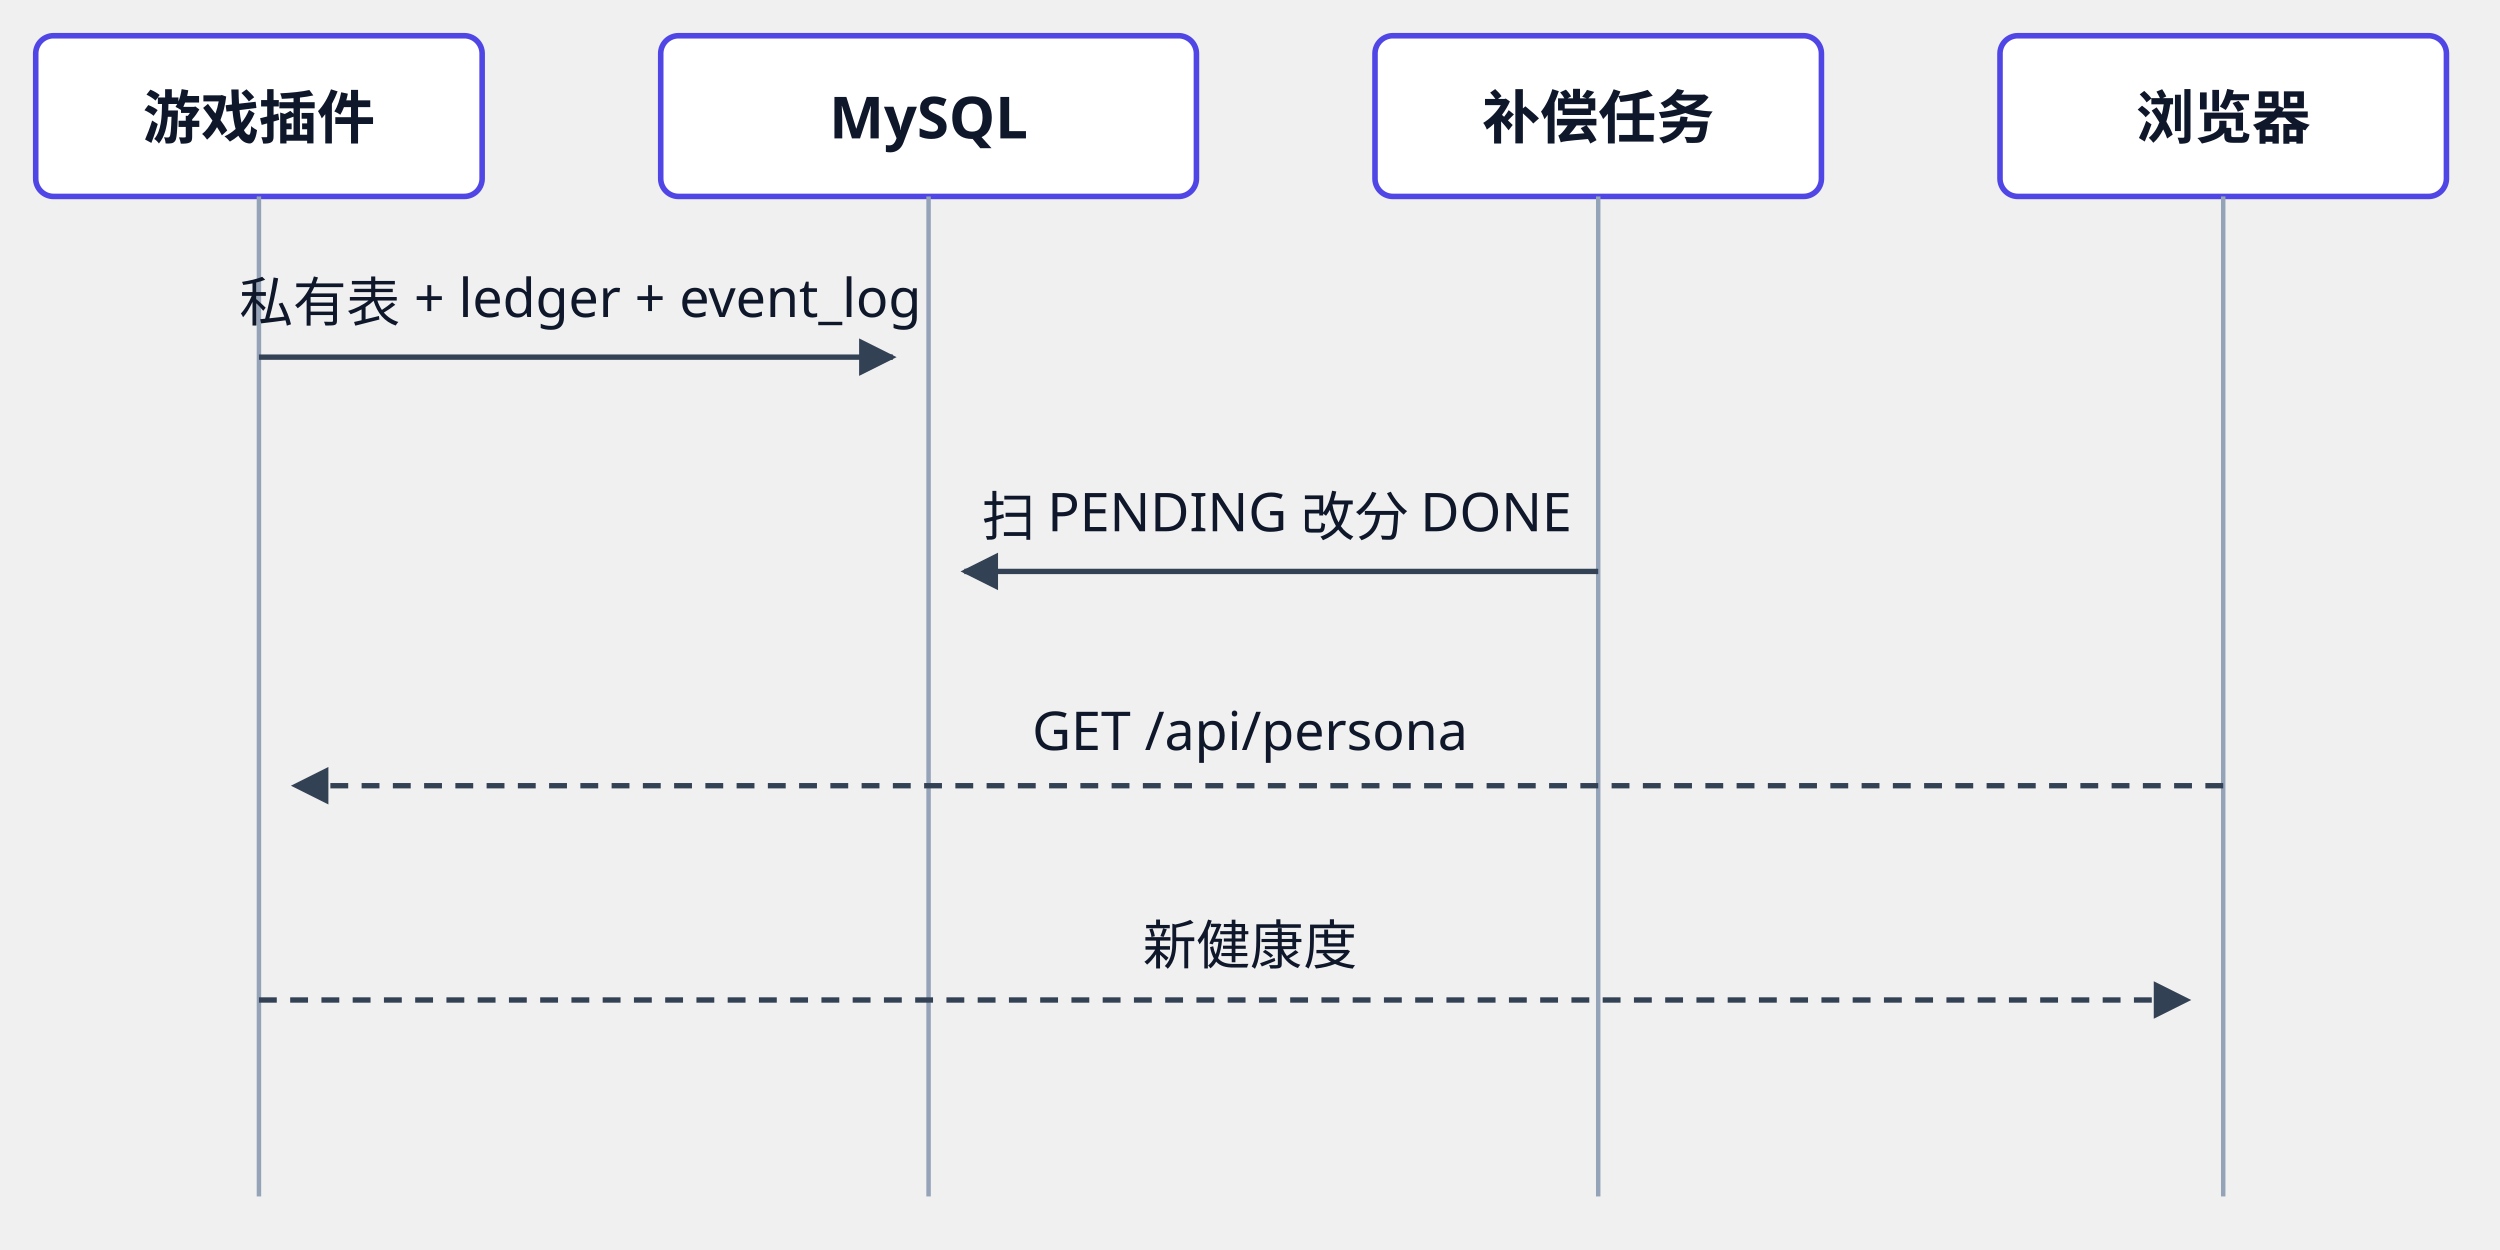
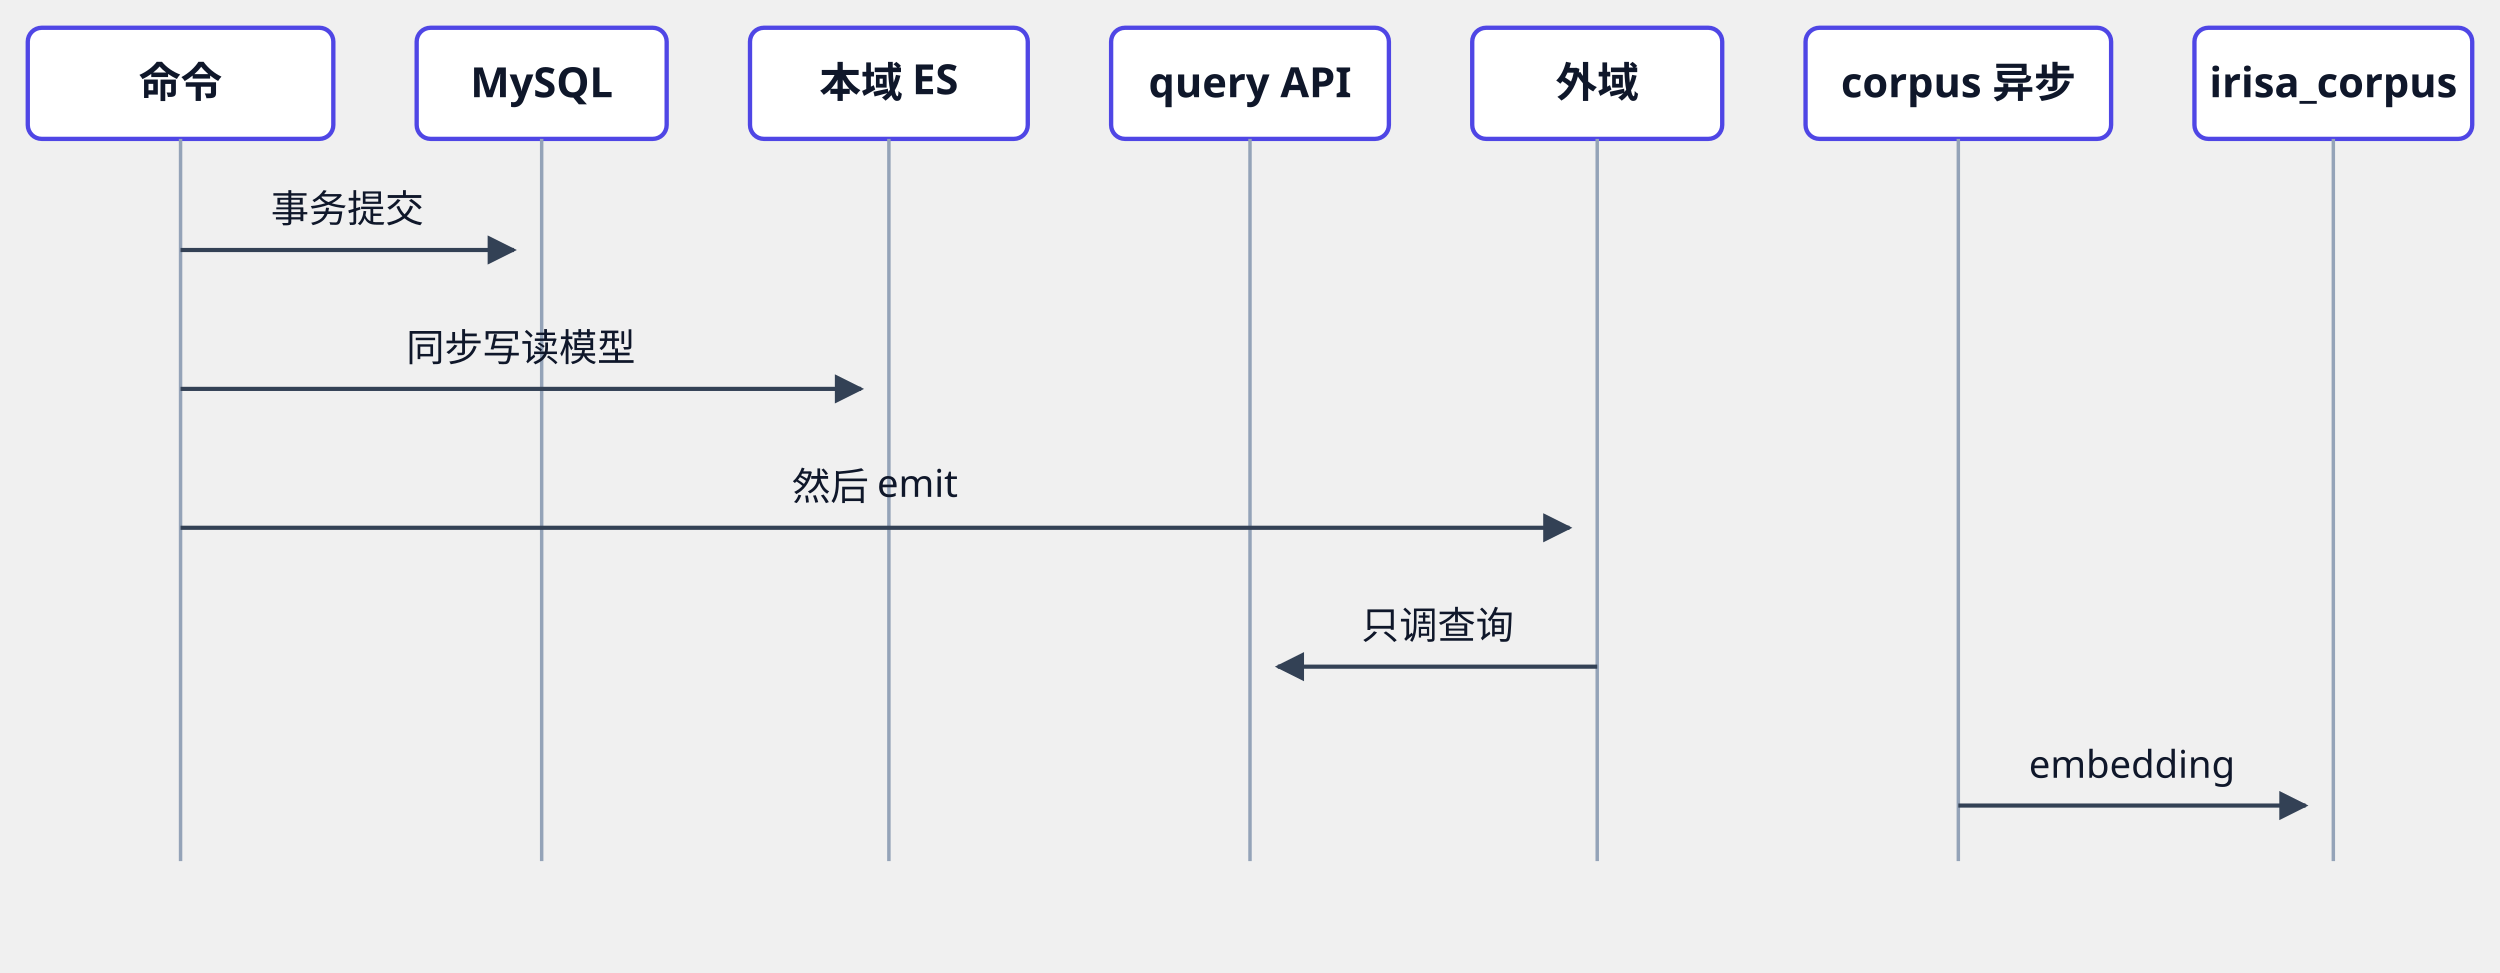
- <svg xmlns="http://www.w3.org/2000/svg" viewBox="0 0 560 280" width="560" height="280" role="img" aria-label="领域事件链路">
+ <svg xmlns="http://www.w3.org/2000/svg" viewBox="0 0 720 280" width="720" height="280" role="img" aria-label="本域同步写再 emit；外域只调查询 API">
  <style>
-     text { font-family: ui-sans-serif, system-ui, sans-serif; fill: #0f172a; font-size: 12px; }
-     .t { font-size: 13px; font-weight: 600; }
+     text { font-family: ui-sans-serif, system-ui, sans-serif; fill: #0f172a; font-size: 11px; }
+     .t { font-size: 12px; font-weight: 600; }
    .box { fill: #fff; stroke: #4f46e5; stroke-width: 1.25; }
    .life { stroke: #94a3b8; stroke-width: 1; }
    .msg { stroke: #334155; fill: none; stroke-width: 1.2; marker-end: url(#a3); }
-     .ret { stroke-dasharray: 4 3; }
+     .note { fill: #f8fafc; stroke: #94a3b8; }
    @media (prefers-color-scheme: dark) {
      text { fill: #e2e8f0; }
      .box { fill: #1e293b; stroke: #a5b4fc; }
      .life { stroke: #64748b; }
      .msg { stroke: #cbd5e1; }
+       .note { fill: #1e293b; stroke: #64748b; }
    }
  </style>
  <defs>
    <marker id="a3" viewBox="0 0 10 10" refX="9" refY="5" markerWidth="7" markerHeight="7" orient="auto-start-reverse">
      <path d="M0 0 L10 5 L0 10 z" fill="#334155" />
    </marker>
  </defs>
-   <rect class="box" x="8" y="8" width="100" height="36" rx="4" />
-   <text class="t" x="58" y="31" text-anchor="middle">游戏插件</text>
-   <rect class="box" x="148" y="8" width="120" height="36" rx="4" />
-   <text class="t" x="208" y="31" text-anchor="middle">MySQL</text>
-   <rect class="box" x="308" y="8" width="100" height="36" rx="4" />
-   <text class="t" x="358" y="31" text-anchor="middle">补偿任务</text>
-   <rect class="box" x="448" y="8" width="100" height="36" rx="4" />
-   <text class="t" x="498" y="31" text-anchor="middle">浏览器</text>
-   <line class="life" x1="58" y1="44" x2="58" y2="268" />
-   <line class="life" x1="208" y1="44" x2="208" y2="268" />
-   <line class="life" x1="358" y1="44" x2="358" y2="268" />
-   <line class="life" x1="498" y1="44" x2="498" y2="268" />
-   <path class="msg" d="M58 80 H200" />
-   <text x="130" y="72" text-anchor="middle">私有表 + ledger + event_log</text>
-   <path class="msg" d="M358 128 H216" />
-   <text x="286" y="120" text-anchor="middle">扫 PENDING 改分 DONE</text>
-   <path class="msg ret" d="M498 176 H66" />
-   <text x="280" y="168" text-anchor="middle">GET /api/persona</text>
-   <path class="msg ret" d="M58 224 H490" />
-   <text x="280" y="216" text-anchor="middle">新健康度</text>
+   <rect class="box" x="8" y="8" width="88" height="32" rx="4" />
+   <text class="t" x="52" y="28" text-anchor="middle">命令</text>
+   <rect class="box" x="120" y="8" width="72" height="32" rx="4" />
+   <text class="t" x="156" y="28" text-anchor="middle">MySQL</text>
+   <rect class="box" x="216" y="8" width="80" height="32" rx="4" />
+   <text class="t" x="256" y="28" text-anchor="middle">本域 ES</text>
+   <rect class="box" x="320" y="8" width="80" height="32" rx="4" />
+   <text class="t" x="360" y="28" text-anchor="middle">query API</text>
+   <rect class="box" x="424" y="8" width="72" height="32" rx="4" />
+   <text class="t" x="460" y="28" text-anchor="middle">外域</text>
+   <rect class="box" x="520" y="8" width="88" height="32" rx="4" />
+   <text class="t" x="564" y="28" text-anchor="middle">corpus 异步</text>
+   <rect class="box" x="632" y="8" width="80" height="32" rx="4" />
+   <text class="t" x="672" y="28" text-anchor="middle">irisa_corpus</text>
+   <line class="life" x1="52" y1="40" x2="52" y2="248" />
+   <line class="life" x1="156" y1="40" x2="156" y2="248" />
+   <line class="life" x1="256" y1="40" x2="256" y2="248" />
+   <line class="life" x1="360" y1="40" x2="360" y2="248" />
+   <line class="life" x1="460" y1="40" x2="460" y2="248" />
+   <line class="life" x1="564" y1="40" x2="564" y2="248" />
+   <line class="life" x1="672" y1="40" x2="672" y2="248" />
+   <path class="msg" d="M52 72 H148" />
+   <text x="100" y="64" text-anchor="middle">事务提交</text>
+   <path class="msg" d="M52 112 H248" />
+   <text x="150" y="104" text-anchor="middle">同步写读模型</text>
+   <path class="msg" d="M52 152 H452" />
+   <text x="252" y="144" text-anchor="middle">然后 emit</text>
+   <path class="msg" d="M460 192 H368" />
+   <text x="414" y="184" text-anchor="middle">只调查询</text>
+   <path class="msg" d="M564 232 H664" />
+   <text x="614" y="224" text-anchor="middle">embedding</text>
</svg>
